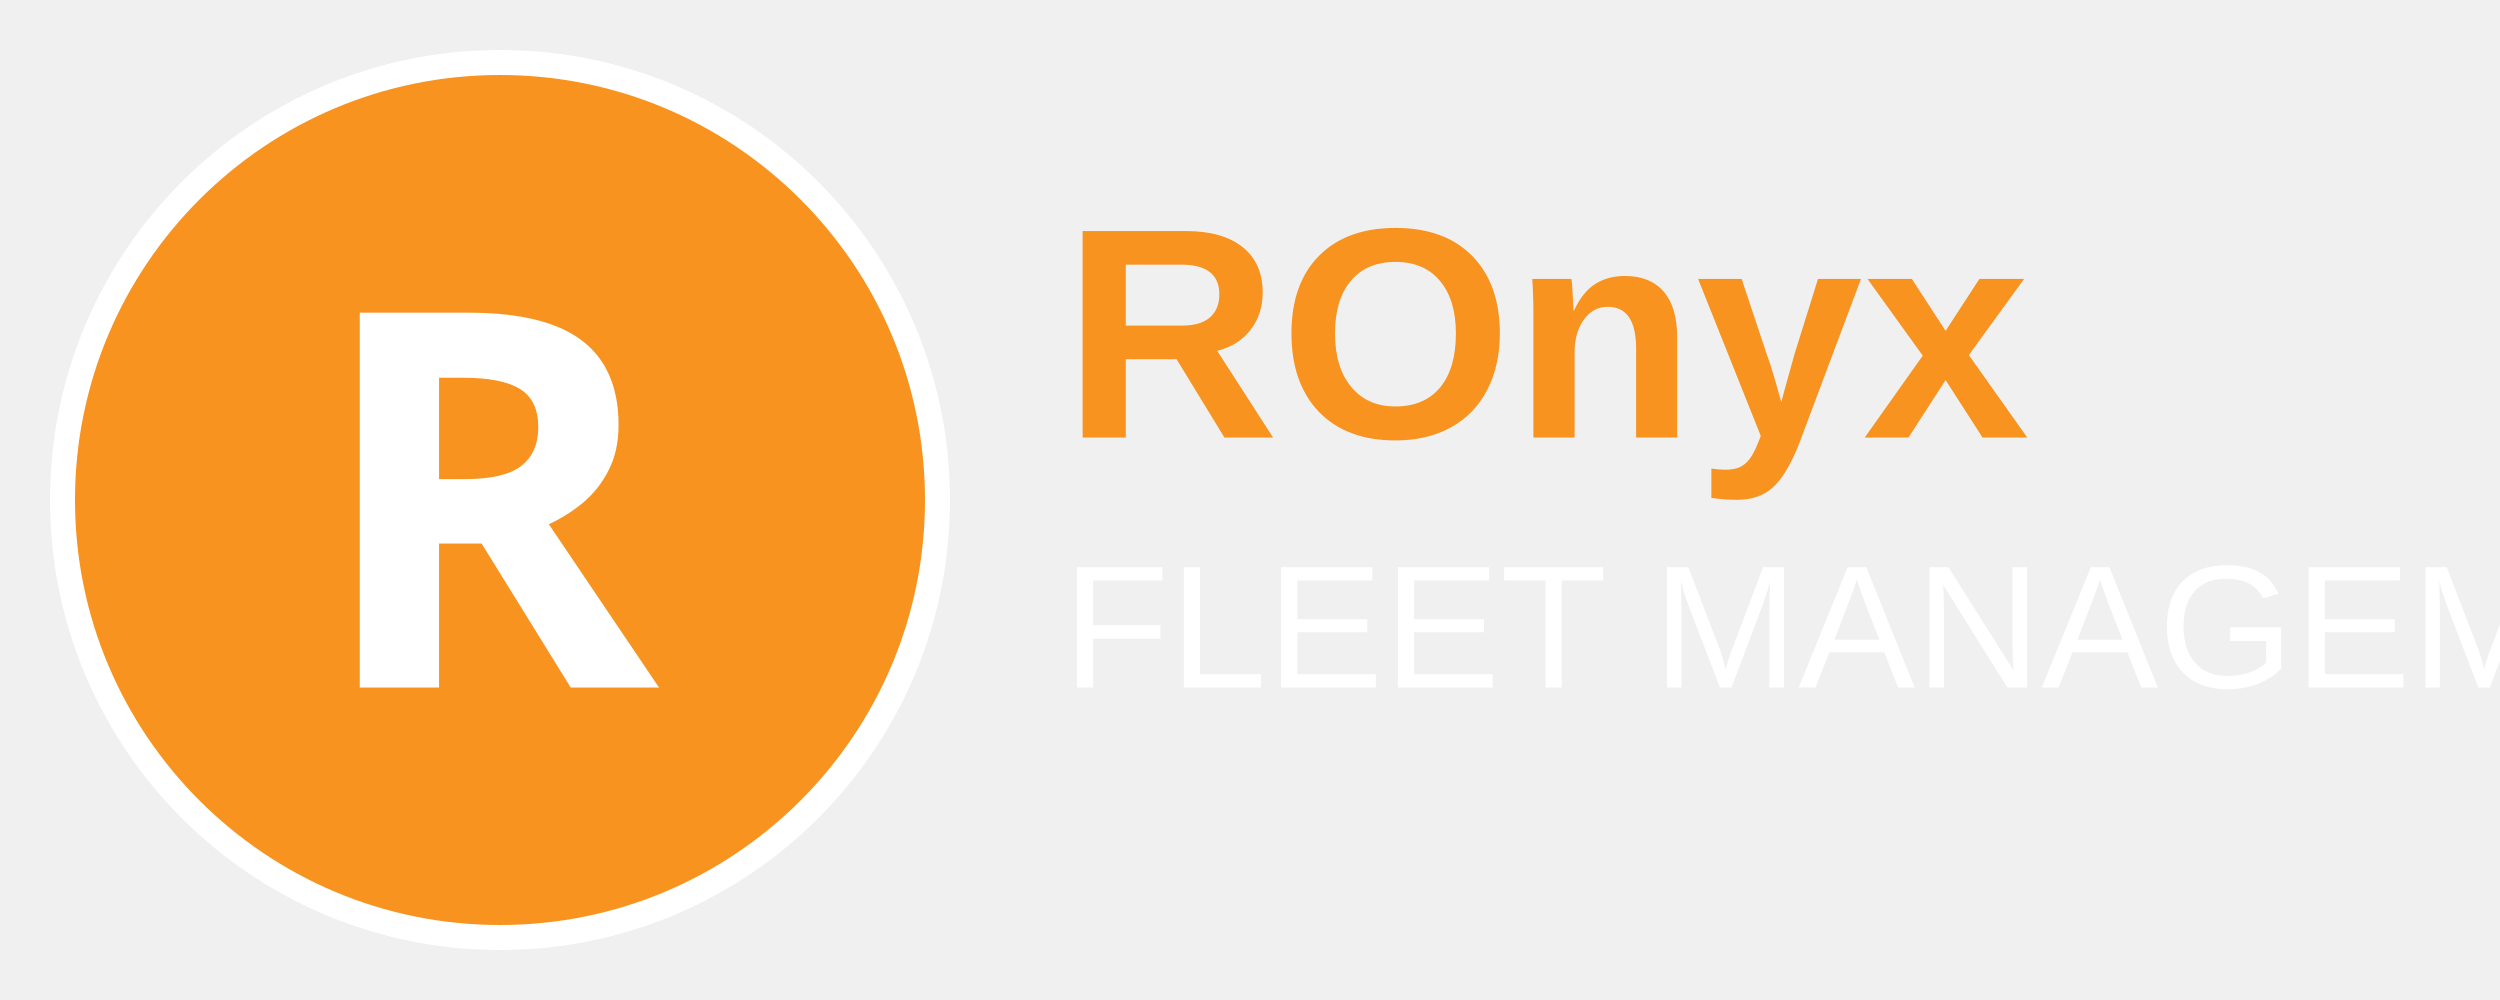
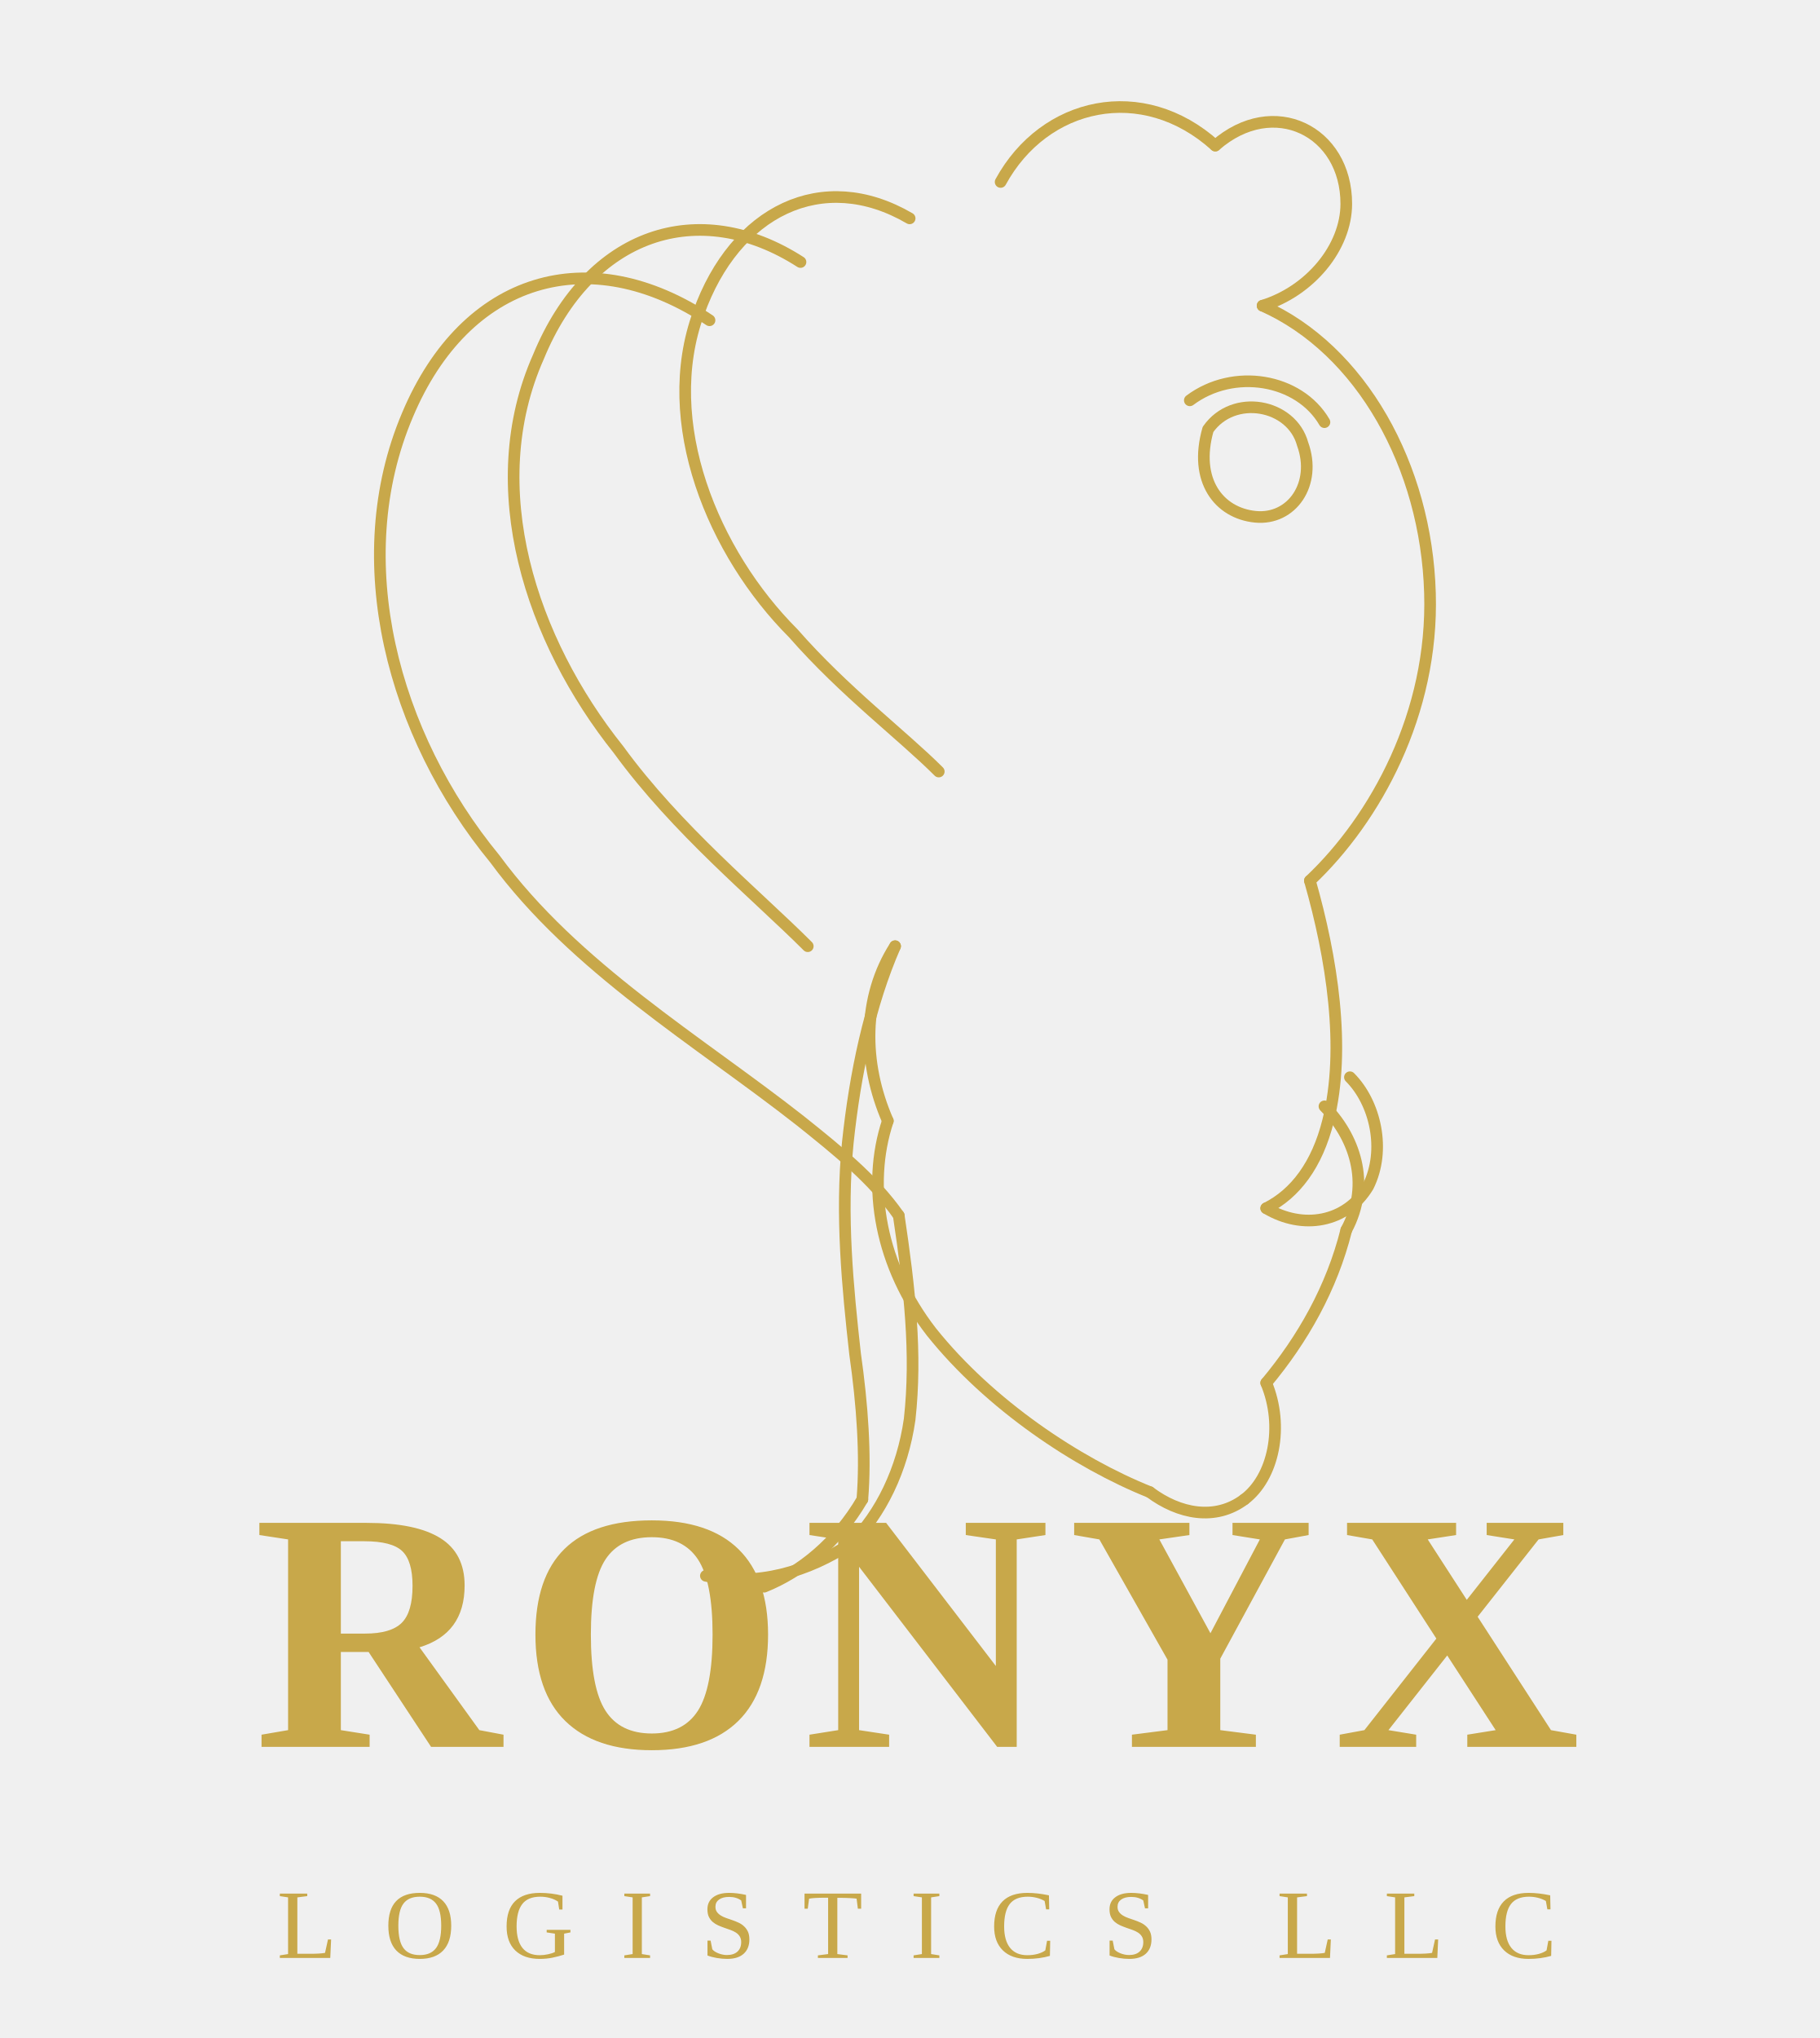
- <svg xmlns="http://www.w3.org/2000/svg" width="200" height="80" viewBox="0 0 200 80">
-   <circle cx="40" cy="40" r="35" fill="#F7931E" stroke="#FFFFFF" stroke-width="2" />
-   <text x="25" y="55" font-family="Arial Black, sans-serif" font-size="42" font-weight="900" fill="#FFFFFF">R</text>
-   <text x="85" y="35" font-family="Arial, sans-serif" font-size="24" font-weight="700" fill="#F7931E">ROnyx</text>
-   <text x="85" y="55" font-family="Arial, sans-serif" font-size="14" font-weight="400" fill="#FFFFFF">FLEET MANAGEMENT</text>
+ <svg xmlns="http://www.w3.org/2000/svg" viewBox="0 0 500 560">
+   <g fill="none" stroke="#C8A84A" stroke-width="3.2" stroke-linecap="round" stroke-linejoin="round">
+     <path d="M 195,88 C 162,66 128,76 112,114 C 95,154 108,202 136,236 C 158,266 192,286 220,308 C 230,316 240,324 247,334" />
+     <path d="M 220,72 C 192,54 162,64 148,98 C 132,134 146,176 170,206 C 186,228 208,246 222,260" />
+     <path d="M 250,60 C 226,46 202,58 192,86 C 181,116 196,152 218,174 C 232,190 248,202 258,212" />
+     <path d="M 275,50 C 287,28 314,22 334,40" />
+     <path d="M 334,40 C 350,26 370,36 370,56 C 370,68 360,80 347,84" />
+     <path d="M 347,84 C 374,96 392,128 393,163 C 394,196 378,225 360,242" />
+     <path d="M 332,118 C 339,108 355,111 358,122 C 362,133 355,143 345,142 C 335,141 328,132 332,118" />
+     <path d="M 327,110 C 339,101 357,104 364,116" />
+     <path d="M 360,242 C 366,263 370,288 365,308 C 362,320 356,328 348,332" />
+     <path d="M 364,304 C 372,312 377,325 370,338" />
+     <path d="M 348,332 C 358,338 370,336 376,326 C 381,316 378,303 371,296" />
+     <path d="M 370,338 C 366,354 358,368 348,380" />
+     <path d="M 348,380 C 353,392 350,406 342,412" />
+     <path d="M 342,412 C 334,418 324,416 316,410" />
+     <path d="M 316,410 C 296,402 272,386 256,366 C 242,348 238,326 244,308" />
+     <path d="M 244,308 C 237,292 237,274 246,260" />
+     <path d="M 247,334 C 250,354 252,372 250,390 C 248,404 242,416 234,424" />
+     <path d="M 246,260 C 239,276 235,295 233,314 C 231,334 233,354 235,372 C 237,386 238,400 237,412" />
+     <path d="M 234,424 C 222,432 208,436 194,433" />
+     <path d="M 237,412 C 230,424 220,432 210,436" />
+   </g>
+   <text x="252" y="480" text-anchor="middle" font-family="'Times New Roman', Times, Georgia, serif" font-size="94" font-weight="bold" fill="#C8A84A" letter-spacing="5">RONYX</text>
+   <text x="252" y="538" text-anchor="middle" font-family="'Times New Roman', Times, Georgia, serif" font-size="27" fill="#C8A84A" letter-spacing="13">LOGISTICS LLC</text>
</svg>
